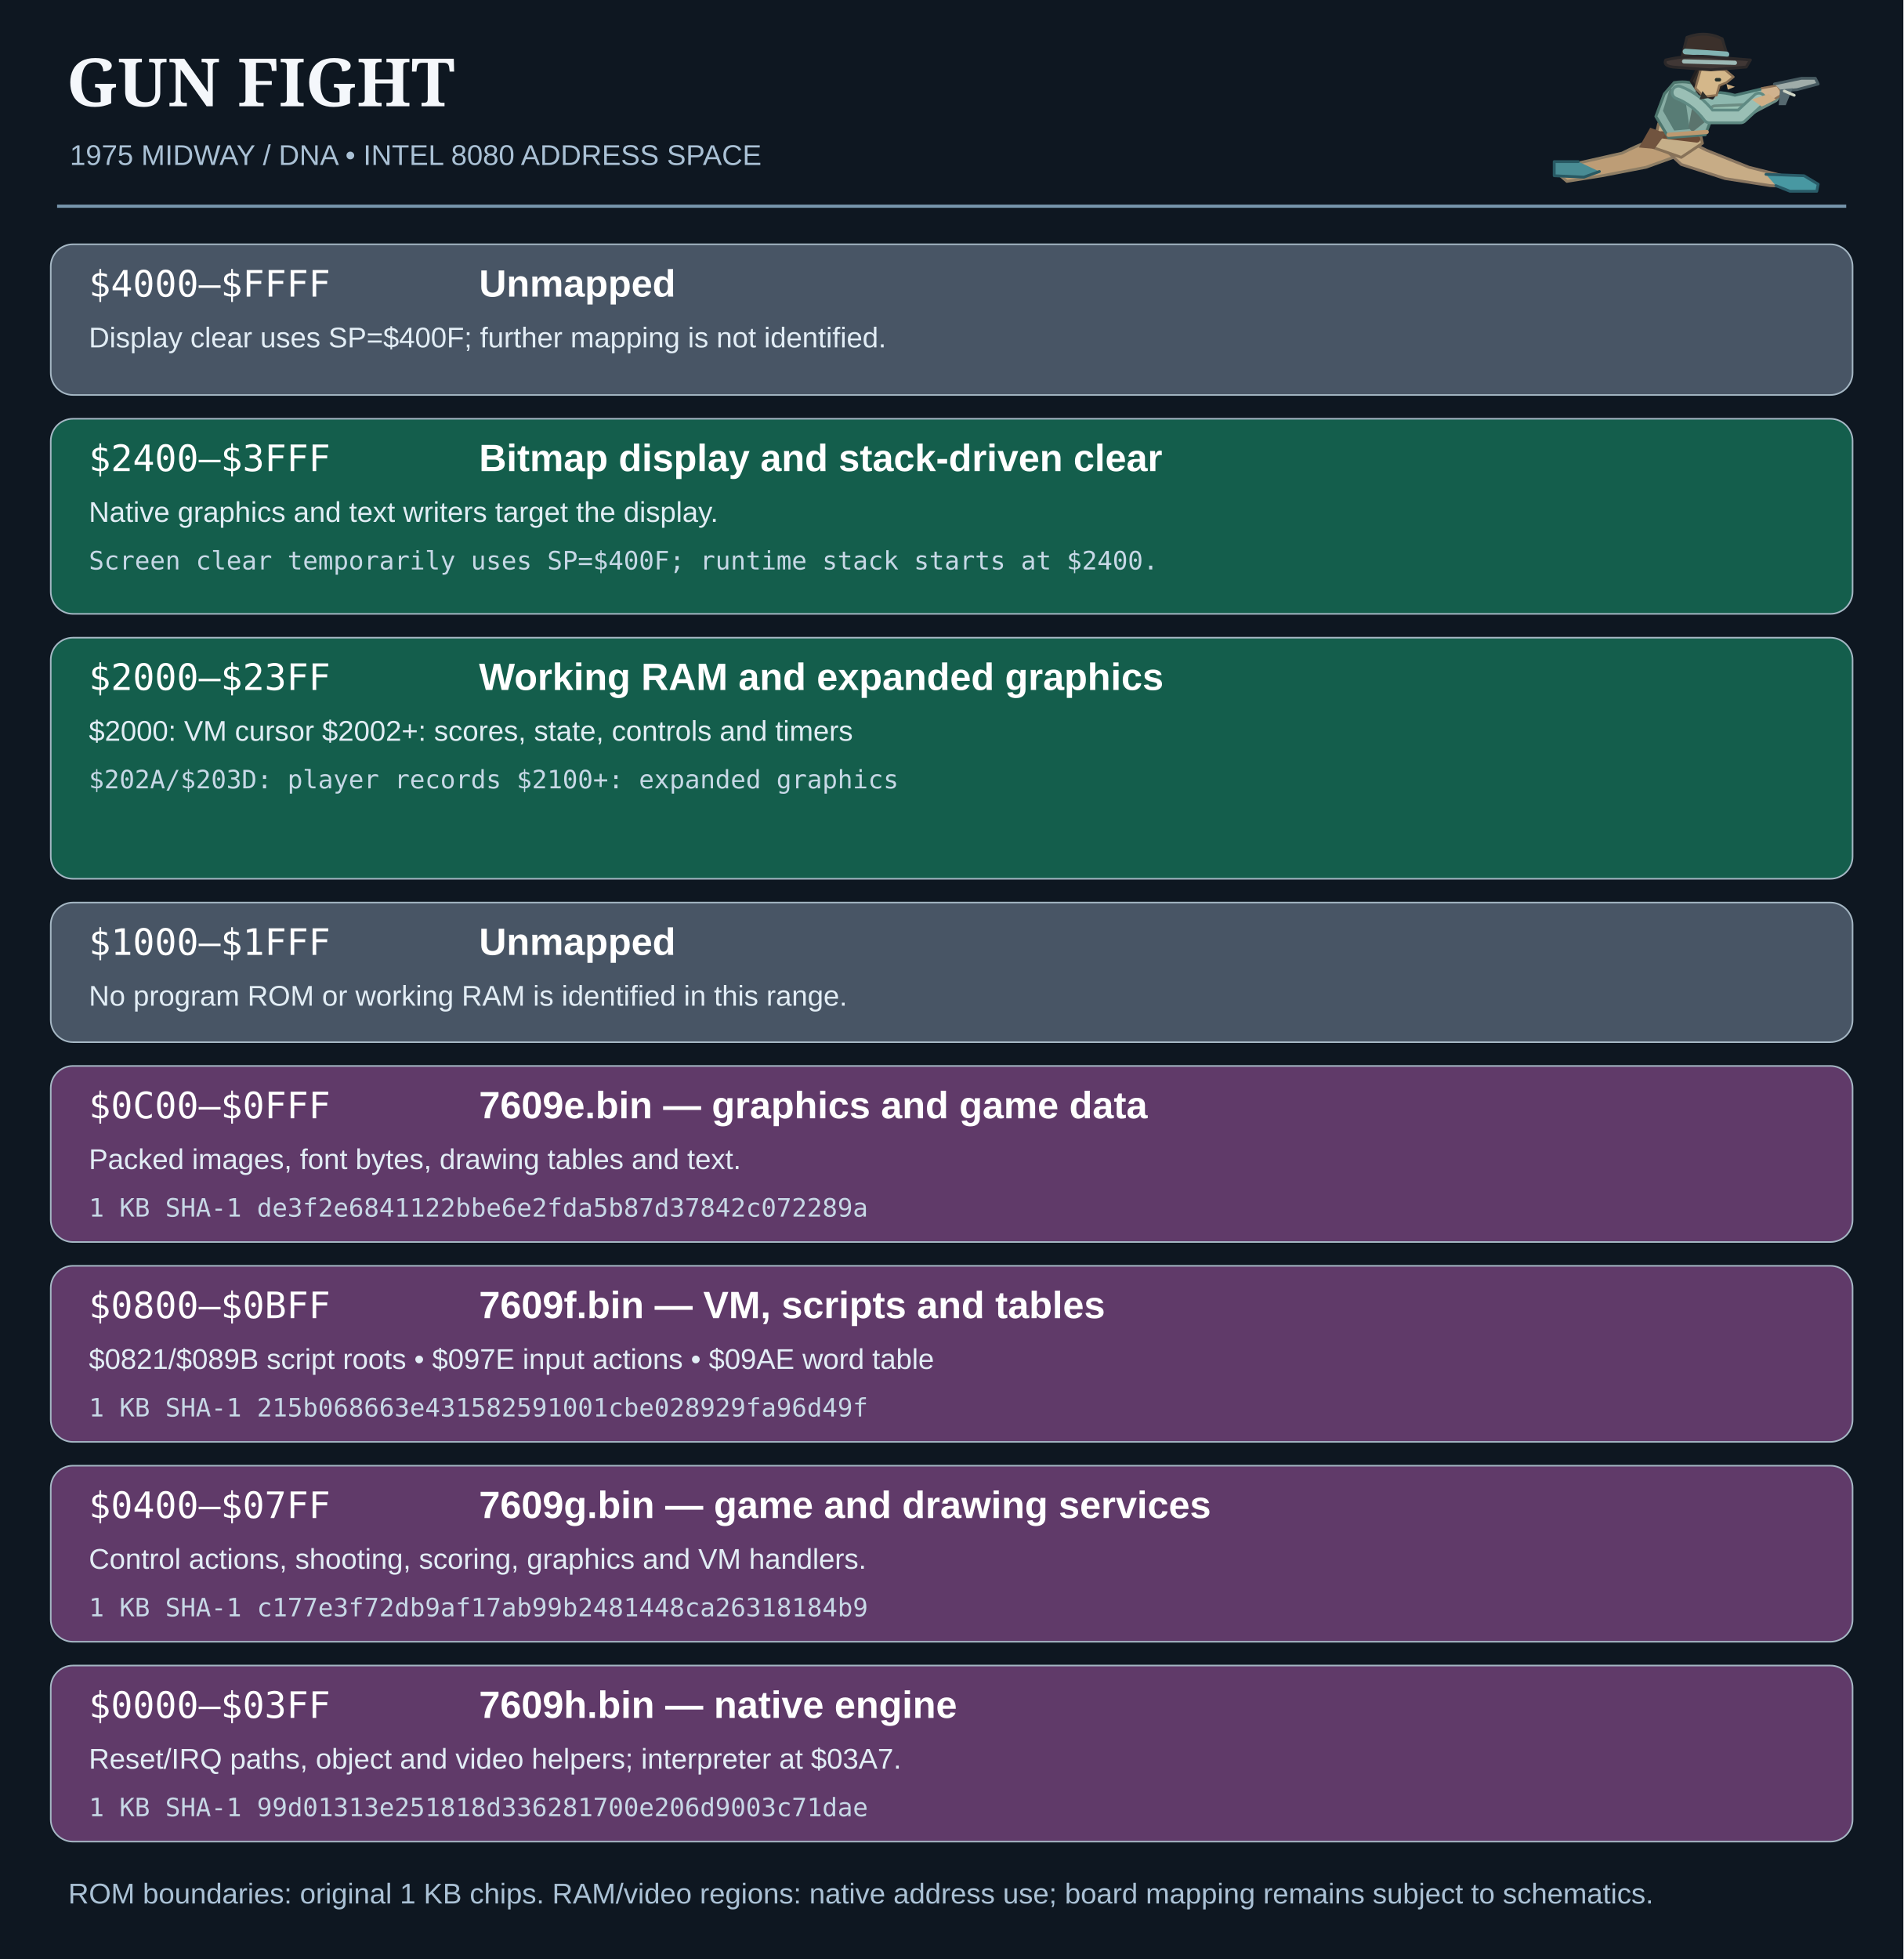
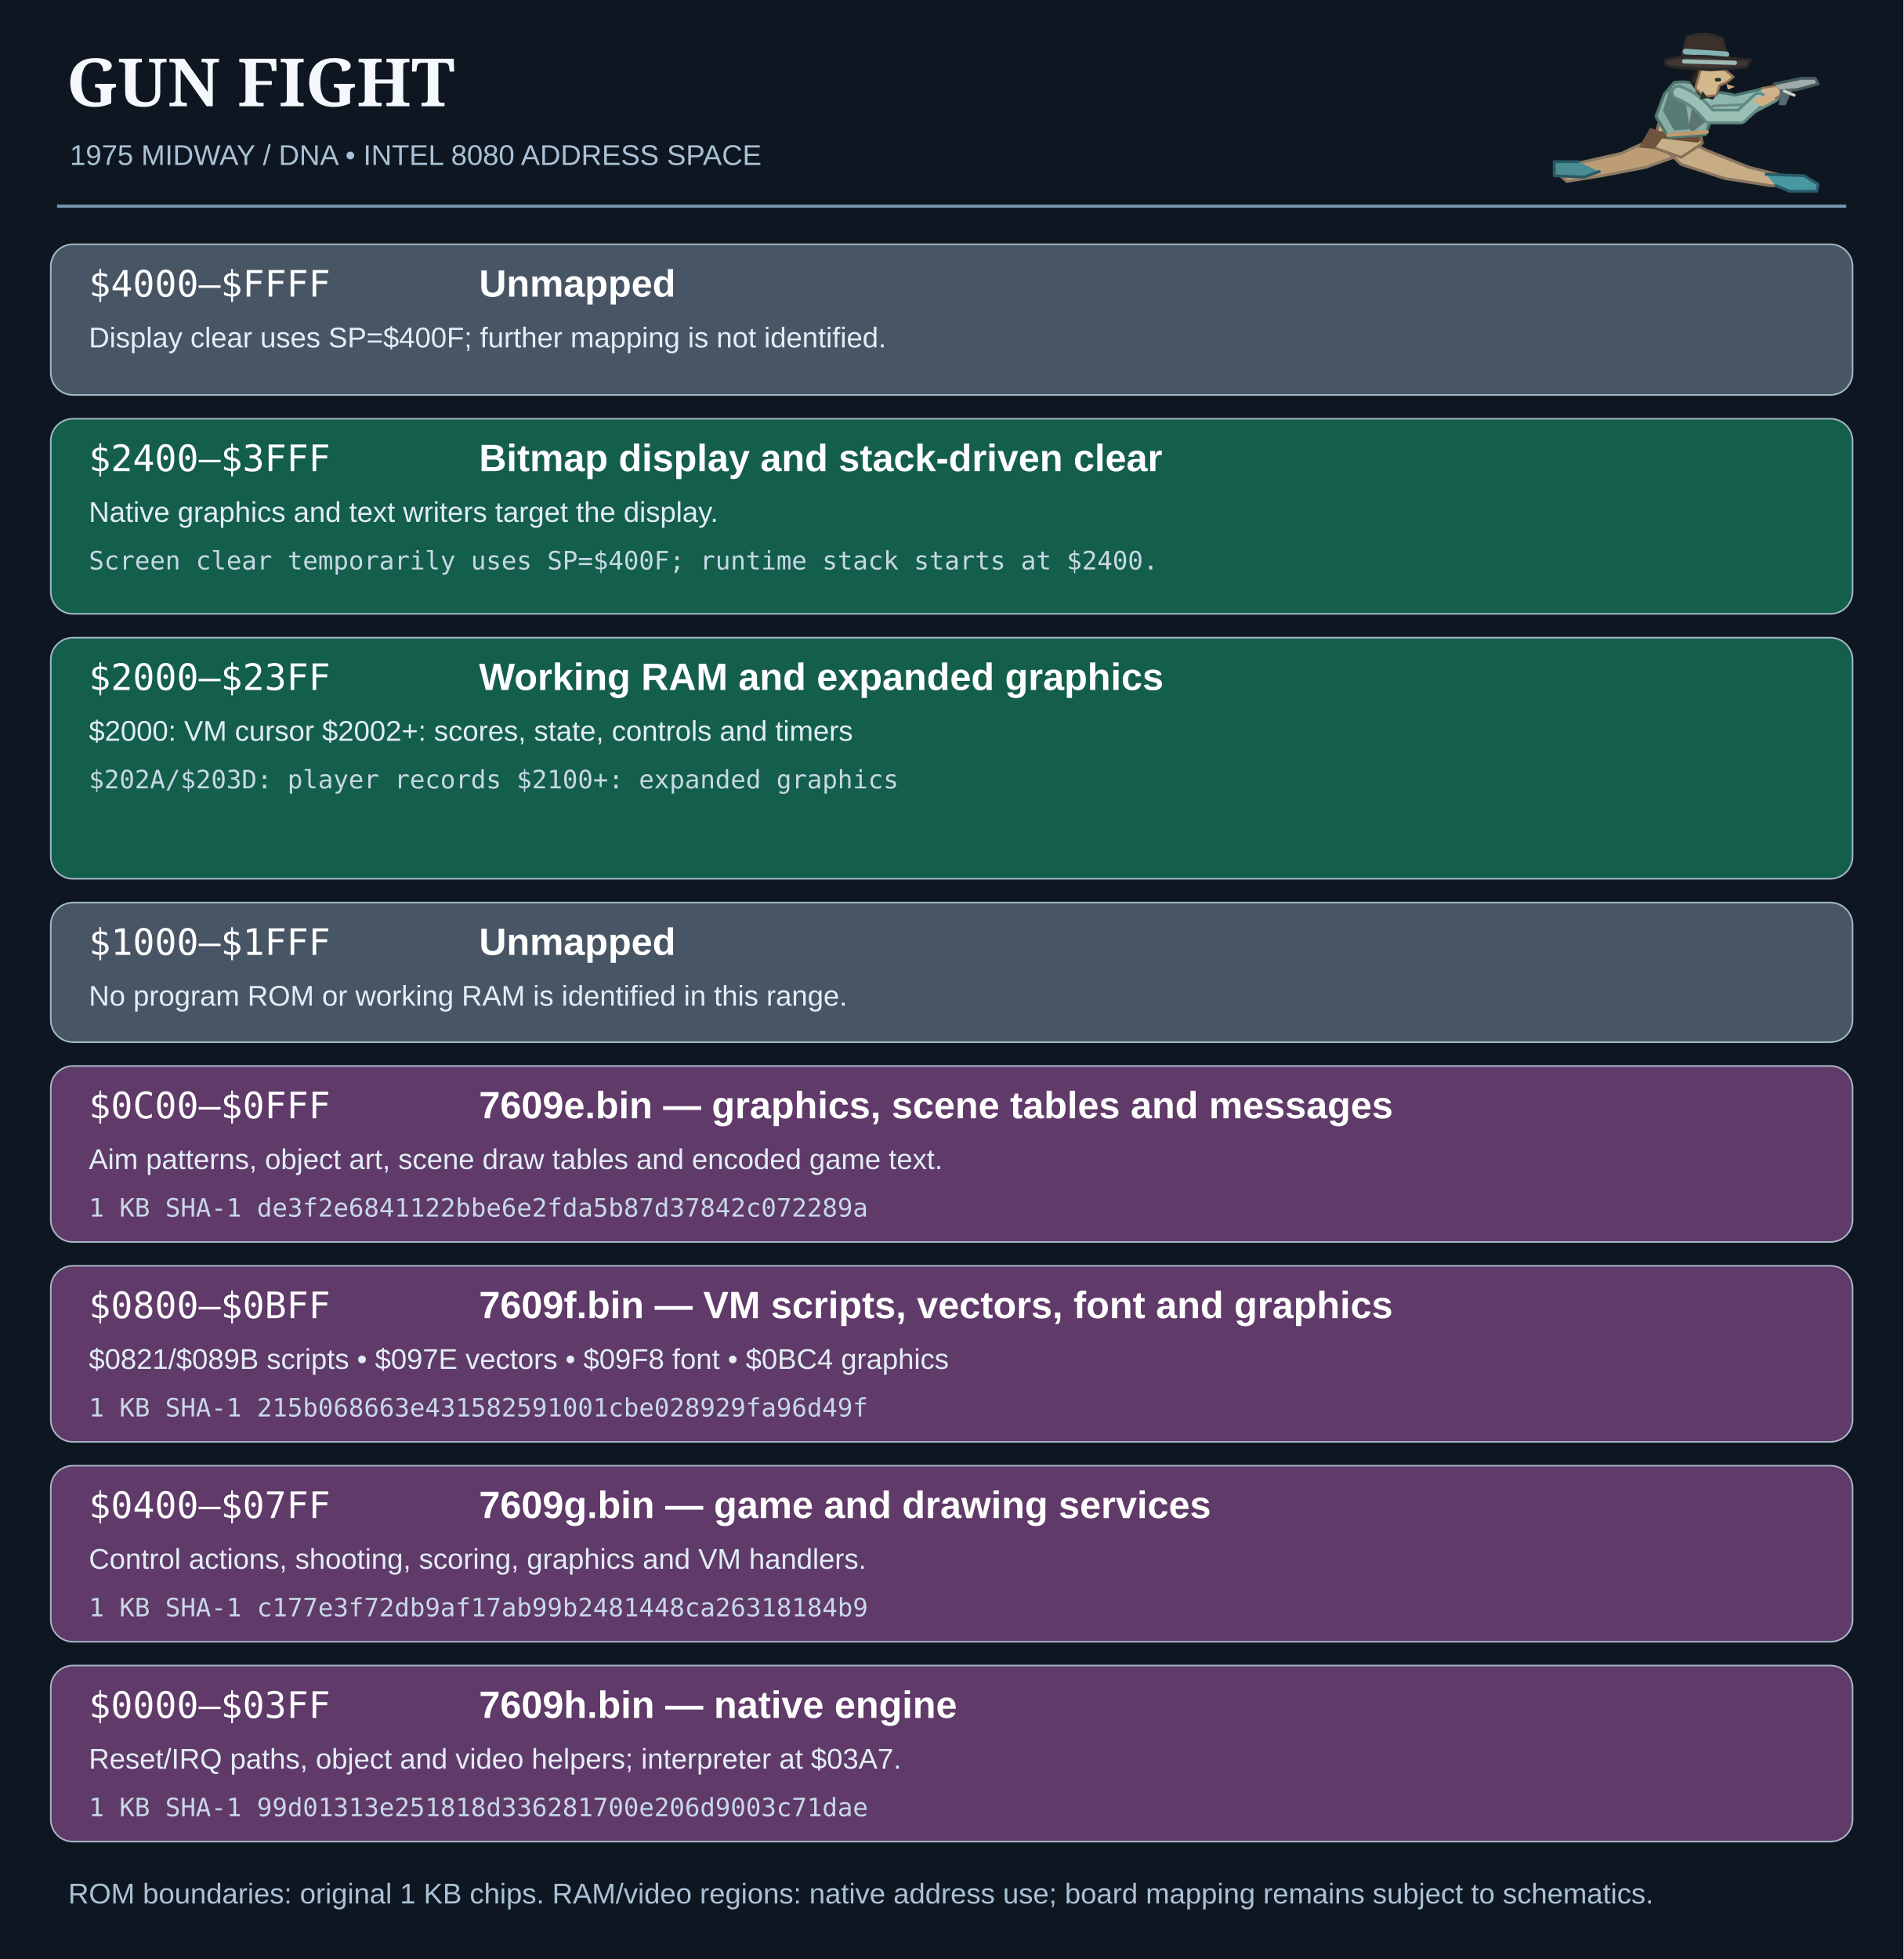
<svg xmlns="http://www.w3.org/2000/svg" width="1200" height="1235" viewBox="0 0 1200 1235" role="img" aria-labelledby="title description">
  <rect width="1200" height="1235" fill="#0e1721" />
  <style>.title{fill:#f4f7fb;font:700 42px Georgia,serif}.subtitle{fill:#aac1d5;font:18px Arial,sans-serif}.range{fill:#ffffff;font:23px monospace}.heading{fill:#ffffff;font:700 24px Arial,sans-serif}.body{fill:#e2edf5;font:18px Arial,sans-serif}.small{fill:#c7d8e6;font:16px monospace}</style>
  <text class="title" x="42" y="67">GUN FIGHT</text>
  <text class="subtitle" x="44" y="104">1975 MIDWAY / DNA  •  INTEL 8080 ADDRESS SPACE</text>
  <line x1="36" y1="130" x2="1164" y2="130" stroke="#7796ad" stroke-width="2" />
  <g transform="translate(979 12) scale(.89)" stroke-linecap="round" stroke-linejoin="round" aria-label="Crouching Gun Fight marquee cowboy">
    <path d="M88 80 Q69 85 49 95 L18 102 L3 109 L10 115 L35 111 L66 105 L91 96 Z" fill="#bd9d76" stroke="#8d7d64" stroke-width="2" />
    <path d="M18 101 L1 101 L1 111 L22 112 L33 108" fill="#498c94" stroke="#285963" stroke-width="2" />
    <path d="M89 83 L109 93 L139 105 L171 113 L174 119 L154 118 L122 113 L91 103 L78 91 Z" fill="#c7ac86" stroke="#887560" stroke-width="2" />
    <path d="M151 110 L178 111 L188 117 L187 122 L168 122 L158 118" fill="#4898a2" stroke="#295b68" stroke-width="2" />
    <path d="M75 74 L103 75 L106 88 L91 98 L71 91 Z" fill="#c6af89" stroke="#877258" stroke-width="2" />
    <path d="M77 82 L102 85" fill="none" stroke="#6c4b36" stroke-width="5" />
    <path d="M69 77 L61 91 L72 92 L80 81" fill="#71543f" />
    <path d="M86 45 Q98 43 106 49 L115 64 L108 82 L82 84 L73 69 L79 53 Z" fill="#87ada4" stroke="#4d756d" stroke-width="2" />
    <path d="M83 49 L93 51 L97 78 L86 79 L78 65" fill="#587c75" />
    <path d="M101 51 L107 52 L109 72 L99 80 L96 77 Z" fill="#5b746d" />
    <path d="M82 82 L109 80" stroke="#bd9970" stroke-width="3" />
    <path d="M103 54 Q115 50 129 54 L150 49 L158 54 L148 61 L130 65 L113 66" fill="#8eb8af" stroke="#4b7772" stroke-width="2" />
    <path d="M115 65 L139 64 L156 55" fill="none" stroke="#6b8c83" stroke-width="9" />
    <path d="M115 65 L139 64 L156 55" fill="none" stroke="#97c1b3" stroke-width="5" />
    <path d="M148 49 L159 47 L163 53 L155 58 L147 56" fill="#d0b28e" stroke="#8c7055" stroke-width="1.5" />
    <path d="M157 46 L176 42 L186 42 L188 46 L173 50 L162 51" fill="#9faca9" stroke="#465960" stroke-width="2" />
    <path d="M161 50 L160 61 L165 61 L170 49" fill="#566970" />
    <path d="M164 51 L171 54" stroke="#ced4c5" stroke-width="2" />
    <path d="M89 52 Q102 57 111 69 L133 69 L146 57" fill="none" stroke="#5f8a83" stroke-width="11" />
    <path d="M89 52 Q102 57 111 69 L133 69 L146 57" fill="none" stroke="#9abfb5" stroke-width="7" />
    <path d="M141 57 L153 53 L158 57 L148 62" fill="#cfaf86" />
    <path d="M103 34 Q110 31 119 36 L120 47 L113 56 L104 53 L98 44 Z" fill="#342e29" stroke="#211f20" stroke-width="2" />
    <path d="M105 35 L122 36 L128 41 L123 45 L118 47 L116 54 L107 55 L101 49 Z" fill="#d4b78a" stroke="#8a7054" stroke-width="1.6" />
    <path d="M116 43 L118 43" stroke="#25302b" stroke-width="2.5" />
    <path d="M123 46 L129 48 L124 50" fill="#ccac80" />
    <path d="M106 51 L110 56 L104 57" fill="#30312d" />
    <path d="M91 29 L95 13 Q108 8 120 14 L124 27 Z" fill="#3b302b" stroke="#302c2b" stroke-width="2" />
    <path d="M94 23 L123 25" stroke="#82b3b2" stroke-width="4" />
    <path d="M80 29 Q97 25 115 27 L140 29 L137 34 L112 36 L85 34 Q78 33 80 29 Z" fill="#403735" stroke="#2b2829" stroke-width="2" />
    <path d="M93 30 L129 31" stroke="#9db9b5" stroke-width="3" />
  </g>
  <g transform="translate(32 154)">
    <rect width="1136" height="95" rx="14" fill="#485565" stroke="#a5b7c4" stroke-width="1" />
    <text x="24" y="33" class="range">$4000–$FFFF</text>
    <text x="270" y="33" class="heading">Unmapped</text>
    <text x="24" y="65" class="body">Display clear uses SP=$400F; further mapping is not identified.</text>
  </g>
  <g transform="translate(32 264)">
    <rect width="1136" height="123" rx="14" fill="#145e4c" stroke="#a5b7c4" stroke-width="1" />
    <text x="24" y="33" class="range">$2400–$3FFF</text>
    <text x="270" y="33" class="heading">Bitmap display and stack-driven clear</text>
    <text x="24" y="65" class="body">Native graphics and text writers target the display.</text>
    <text x="24" y="95" class="small">Screen clear temporarily uses SP=$400F; runtime stack starts at $2400.</text>
  </g>
  <g transform="translate(32 402)">
    <rect width="1136" height="152" rx="14" fill="#145e4c" stroke="#a5b7c4" stroke-width="1" />
    <text x="24" y="33" class="range">$2000–$23FF</text>
    <text x="270" y="33" class="heading">Working RAM and expanded graphics</text>
    <text x="24" y="65" class="body">$2000: VM cursor   $2002+: scores, state, controls and timers</text>
    <text x="24" y="95" class="small">$202A/$203D: player records    $2100+: expanded graphics</text>
  </g>
  <g transform="translate(32 569)">
    <rect width="1136" height="88" rx="14" fill="#485565" stroke="#a5b7c4" stroke-width="1" />
    <text x="24" y="33" class="range">$1000–$1FFF</text>
    <text x="270" y="33" class="heading">Unmapped</text>
    <text x="24" y="65" class="body">No program ROM or working RAM is identified in this range.</text>
  </g>
  <g transform="translate(32 672)">
    <rect width="1136" height="111" rx="14" fill="#603a69" stroke="#a5b7c4" stroke-width="1" />
    <text x="24" y="33" class="range">$0C00–$0FFF</text>
-     <text x="270" y="33" class="heading">7609e.bin — graphics and game data</text>
-     <text x="24" y="65" class="body">Packed images, font bytes, drawing tables and text.</text>
+     <text x="270" y="33" class="heading">7609e.bin — graphics, scene tables and messages</text>
+     <text x="24" y="65" class="body">Aim patterns, object art, scene draw tables and encoded game text.</text>
    <text x="24" y="95" class="small">1 KB    SHA-1 de3f2e6841122bbe6e2fda5b87d37842c072289a</text>
  </g>
  <g transform="translate(32 798)">
    <rect width="1136" height="111" rx="14" fill="#603a69" stroke="#a5b7c4" stroke-width="1" />
    <text x="24" y="33" class="range">$0800–$0BFF</text>
-     <text x="270" y="33" class="heading">7609f.bin — VM, scripts and tables</text>
-     <text x="24" y="65" class="body">$0821/$089B script roots  •  $097E input actions  •  $09AE word table</text>
+     <text x="270" y="33" class="heading">7609f.bin — VM scripts, vectors, font and graphics</text>
+     <text x="24" y="65" class="body">$0821/$089B scripts  •  $097E vectors  •  $09F8 font  •  $0BC4 graphics</text>
    <text x="24" y="95" class="small">1 KB    SHA-1 215b068663e431582591001cbe028929fa96d49f</text>
  </g>
  <g transform="translate(32 924)">
    <rect width="1136" height="111" rx="14" fill="#603a69" stroke="#a5b7c4" stroke-width="1" />
    <text x="24" y="33" class="range">$0400–$07FF</text>
    <text x="270" y="33" class="heading">7609g.bin — game and drawing services</text>
    <text x="24" y="65" class="body">Control actions, shooting, scoring, graphics and VM handlers.</text>
    <text x="24" y="95" class="small">1 KB    SHA-1 c177e3f72db9af17ab99b2481448ca26318184b9</text>
  </g>
  <g transform="translate(32 1050)">
    <rect width="1136" height="111" rx="14" fill="#603a69" stroke="#a5b7c4" stroke-width="1" />
    <text x="24" y="33" class="range">$0000–$03FF</text>
    <text x="270" y="33" class="heading">7609h.bin — native engine</text>
    <text x="24" y="65" class="body">Reset/IRQ paths, object and video helpers; interpreter at $03A7.</text>
    <text x="24" y="95" class="small">1 KB    SHA-1 99d01313e251818d336281700e206d9003c71dae</text>
  </g>
  <text class="subtitle" x="43" y="1200">ROM boundaries: original 1 KB chips. RAM/video regions: native address use; board mapping remains subject to schematics.</text>
</svg>
